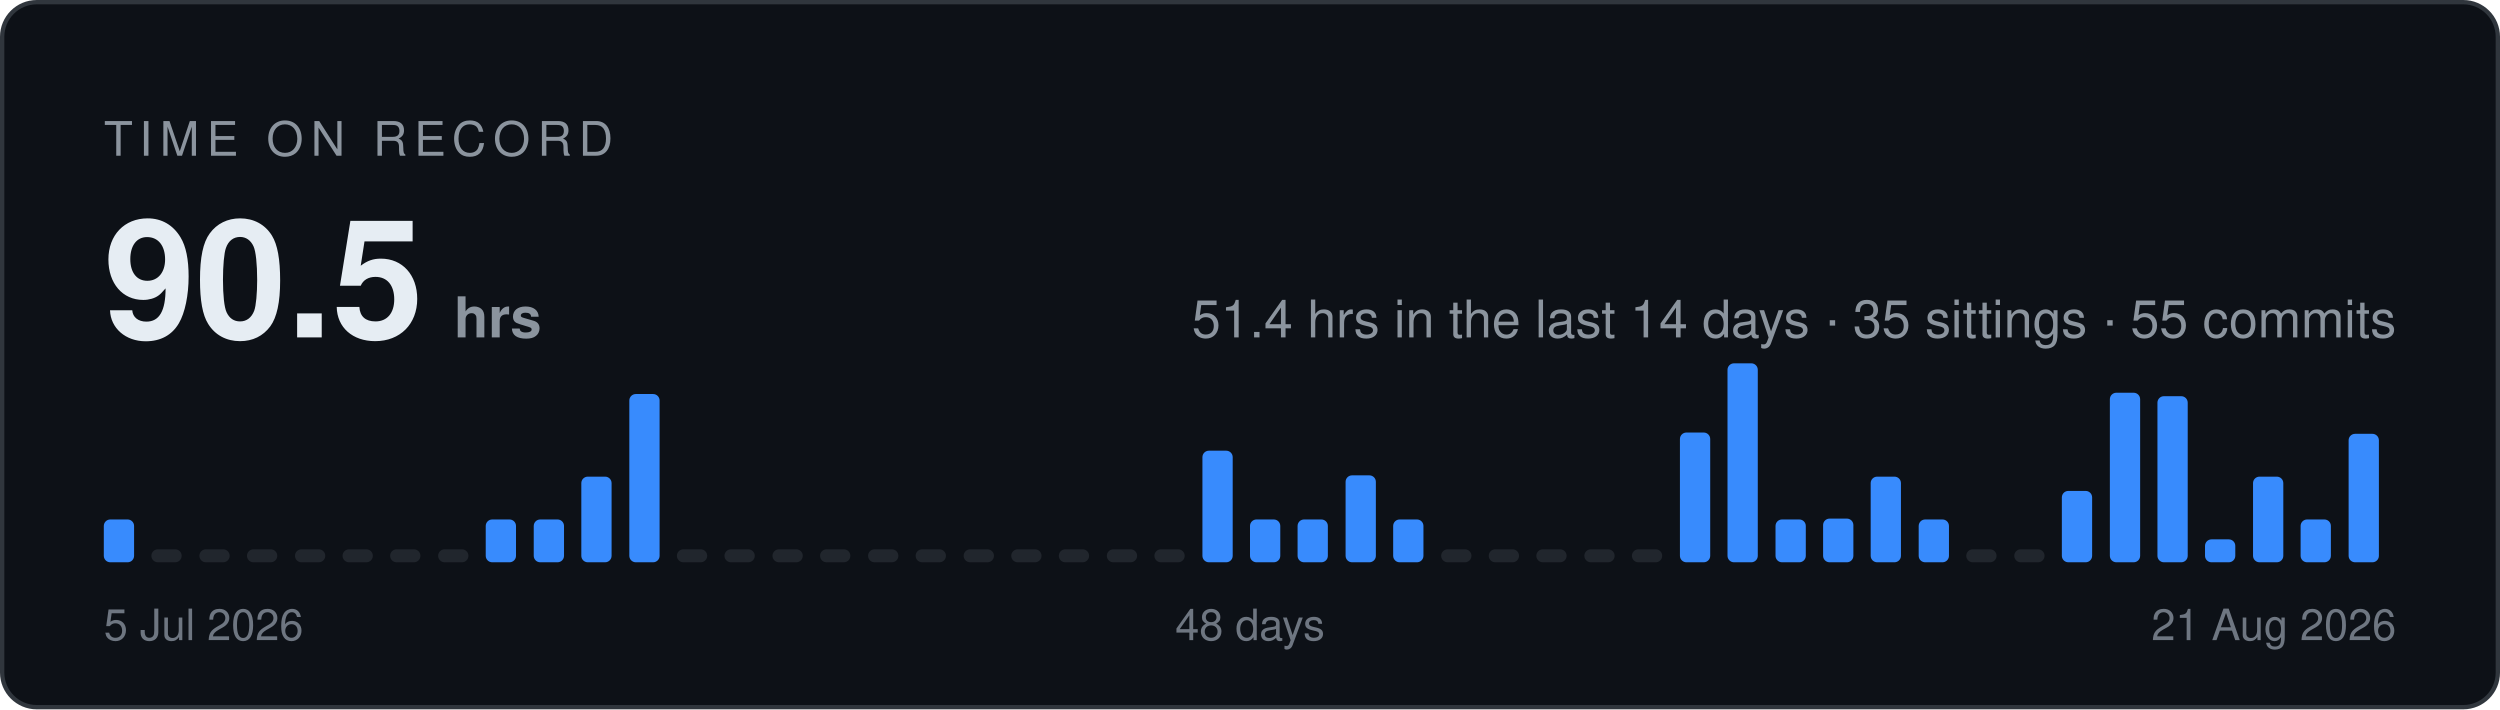
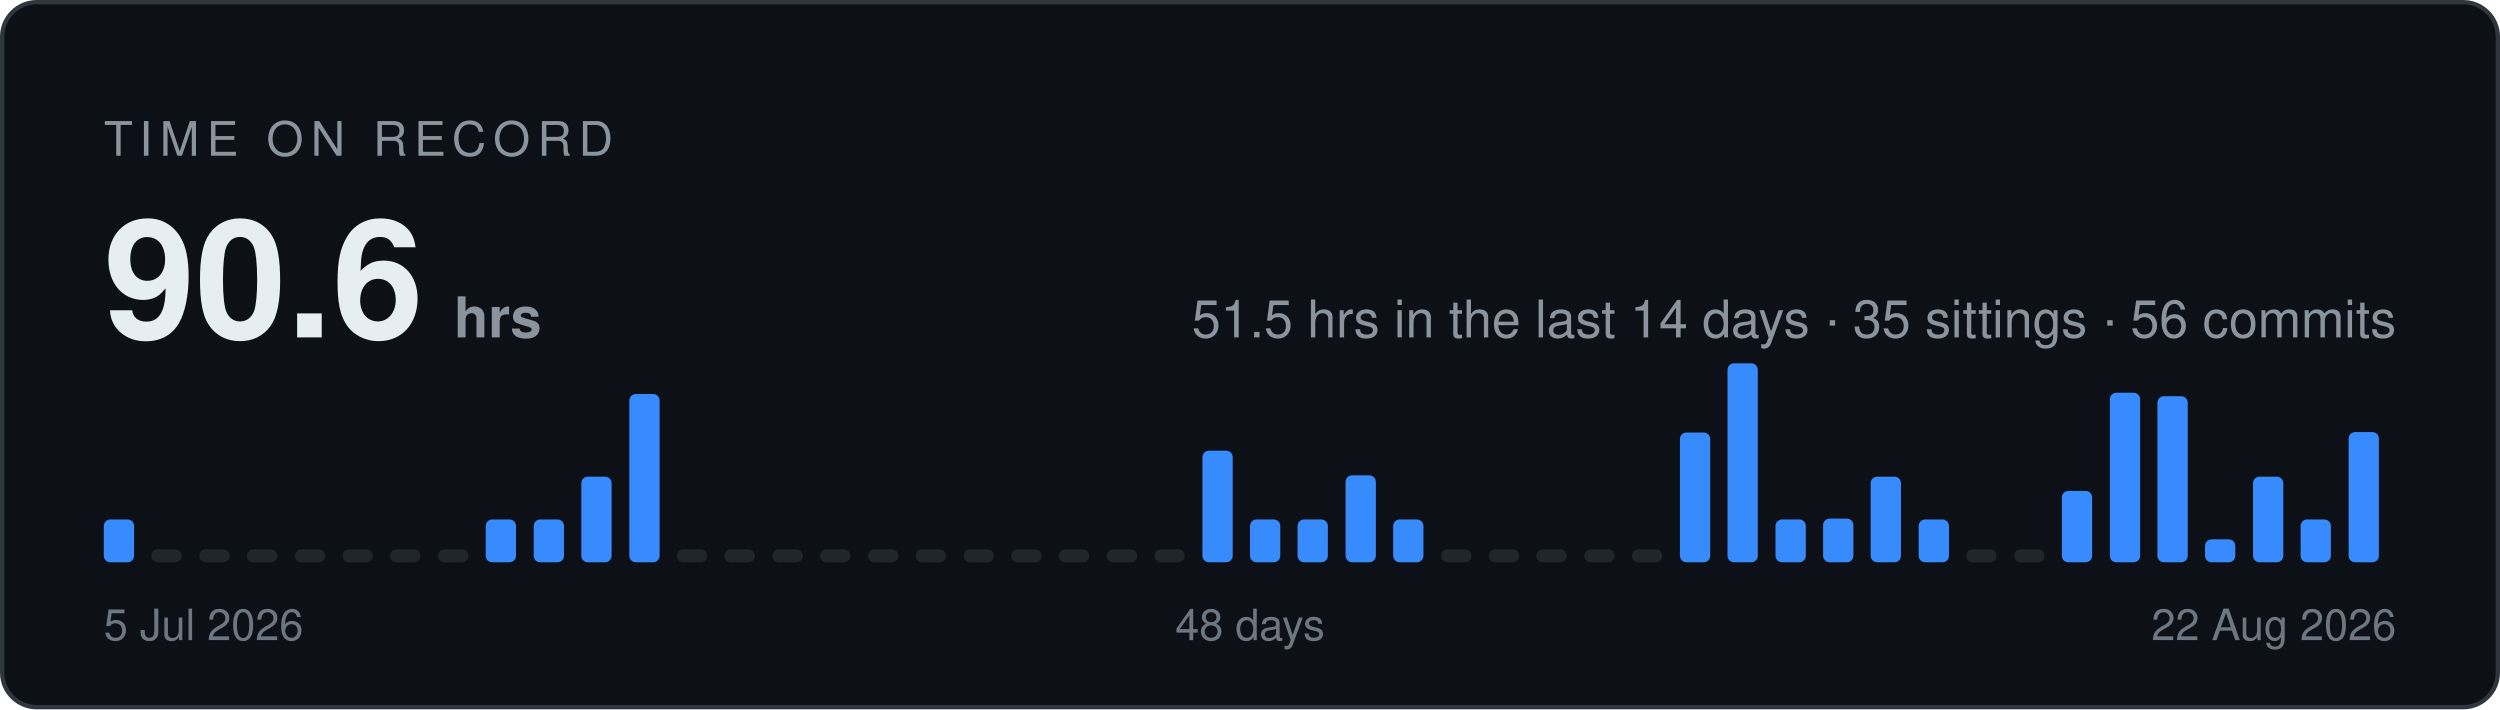
- <svg xmlns="http://www.w3.org/2000/svg" width="578" height="164" viewBox="0 0 578 164" role="img" aria-label="Time on record: 90.5 hours over 55 commits">
+ <svg xmlns="http://www.w3.org/2000/svg" width="578" height="164" viewBox="0 0 578 164" role="img" aria-label="Time on record: 90.6 hours over 56 commits">
  <style>
    .card { fill: #0d1117; stroke: #30363d }
    text { font-family: -apple-system, BlinkMacSystemFont, "Segoe UI", Helvetica, Arial, sans-serif }
    .label { font-size: 11px; letter-spacing: 1.7px; fill: #8b949e }
    .figure { font-size: 38px; font-weight: 600; fill: #e6edf3 }
    .unit { font-size: 13px; fill: #8b949e }
    .note { font-size: 12px; fill: #8b949e }
    .axis { font-size: 10px; fill: #6e7681 }
    .bar { fill: #388bfd }
    .bar-quiet { fill: #21262d }
  </style>
  <rect class="card" x="0.5" y="0.5" width="577" height="163" rx="8" />
  <text class="label" x="24" y="36">TIME ON RECORD</text>
-   <text class="figure" x="24" y="78">90.5<tspan class="unit" dx="7">hrs</tspan>
+   <text class="figure" x="24" y="78">90.6<tspan class="unit" dx="7">hrs</tspan>
  </text>
-   <text class="note" x="554" y="78" text-anchor="end">51.4 hrs in the last 14 days   ·   35 sittings   ·   55 commits</text>
+   <text class="note" x="554" y="78" text-anchor="end">51.5 hrs in the last 14 days   ·   35 sittings   ·   56 commits</text>
  <rect class="bar" x="24.0" y="120.1" width="7" height="9.9" rx="1.5" />
  <rect class="bar-quiet" x="35.0" y="127.0" width="7" height="3.0" rx="1.5" />
  <rect class="bar-quiet" x="46.1" y="127.0" width="7" height="3.0" rx="1.5" />
  <rect class="bar-quiet" x="57.1" y="127.0" width="7" height="3.0" rx="1.5" />
  <rect class="bar-quiet" x="68.2" y="127.0" width="7" height="3.0" rx="1.5" />
  <rect class="bar-quiet" x="79.2" y="127.0" width="7" height="3.0" rx="1.5" />
  <rect class="bar-quiet" x="90.2" y="127.0" width="7" height="3.0" rx="1.5" />
  <rect class="bar-quiet" x="101.3" y="127.0" width="7" height="3.0" rx="1.5" />
  <rect class="bar" x="112.3" y="120.1" width="7" height="9.9" rx="1.5" />
  <rect class="bar" x="123.4" y="120.1" width="7" height="9.9" rx="1.5" />
  <rect class="bar" x="134.4" y="110.2" width="7" height="19.8" rx="1.5" />
  <rect class="bar" x="145.5" y="91.1" width="7" height="38.9" rx="1.5" />
  <rect class="bar-quiet" x="156.5" y="127.0" width="7" height="3.0" rx="1.5" />
  <rect class="bar-quiet" x="167.5" y="127.0" width="7" height="3.0" rx="1.5" />
  <rect class="bar-quiet" x="178.6" y="127.0" width="7" height="3.0" rx="1.5" />
  <rect class="bar-quiet" x="189.6" y="127.0" width="7" height="3.0" rx="1.5" />
  <rect class="bar-quiet" x="200.7" y="127.0" width="7" height="3.0" rx="1.5" />
  <rect class="bar-quiet" x="211.7" y="127.0" width="7" height="3.0" rx="1.5" />
  <rect class="bar-quiet" x="222.8" y="127.0" width="7" height="3.0" rx="1.5" />
  <rect class="bar-quiet" x="233.8" y="127.0" width="7" height="3.0" rx="1.5" />
  <rect class="bar-quiet" x="244.8" y="127.0" width="7" height="3.0" rx="1.5" />
  <rect class="bar-quiet" x="255.9" y="127.0" width="7" height="3.0" rx="1.5" />
  <rect class="bar-quiet" x="266.9" y="127.0" width="7" height="3.0" rx="1.5" />
  <rect class="bar" x="278.0" y="104.2" width="7" height="25.8" rx="1.5" />
  <rect class="bar" x="289.0" y="120.1" width="7" height="9.9" rx="1.5" />
  <rect class="bar" x="300.0" y="120.1" width="7" height="9.9" rx="1.5" />
  <rect class="bar" x="311.1" y="109.9" width="7" height="20.1" rx="1.5" />
  <rect class="bar" x="322.1" y="120.1" width="7" height="9.9" rx="1.5" />
  <rect class="bar-quiet" x="333.2" y="127.0" width="7" height="3.0" rx="1.5" />
  <rect class="bar-quiet" x="344.2" y="127.0" width="7" height="3.0" rx="1.5" />
  <rect class="bar-quiet" x="355.2" y="127.0" width="7" height="3.0" rx="1.5" />
  <rect class="bar-quiet" x="366.3" y="127.0" width="7" height="3.0" rx="1.5" />
  <rect class="bar-quiet" x="377.3" y="127.0" width="7" height="3.0" rx="1.5" />
  <rect class="bar" x="388.4" y="100.0" width="7" height="30.0" rx="1.5" />
  <rect class="bar" x="399.4" y="84.0" width="7" height="46.0" rx="1.5" />
  <rect class="bar" x="410.5" y="120.1" width="7" height="9.9" rx="1.5" />
  <rect class="bar" x="421.5" y="119.9" width="7" height="10.1" rx="1.5" />
  <rect class="bar" x="432.5" y="110.2" width="7" height="19.8" rx="1.5" />
  <rect class="bar" x="443.6" y="120.1" width="7" height="9.9" rx="1.5" />
  <rect class="bar-quiet" x="454.6" y="127.0" width="7" height="3.0" rx="1.5" />
  <rect class="bar-quiet" x="465.7" y="127.0" width="7" height="3.0" rx="1.5" />
  <rect class="bar" x="476.7" y="113.5" width="7" height="16.5" rx="1.5" />
  <rect class="bar" x="487.8" y="90.8" width="7" height="39.2" rx="1.5" />
  <rect class="bar" x="498.8" y="91.6" width="7" height="38.4" rx="1.5" />
  <rect class="bar" x="509.8" y="124.7" width="7" height="5.3" rx="1.5" />
  <rect class="bar" x="520.9" y="110.2" width="7" height="19.8" rx="1.5" />
  <rect class="bar" x="531.9" y="120.1" width="7" height="9.9" rx="1.5" />
-   <rect class="bar" x="543.0" y="100.3" width="7" height="29.7" rx="1.5" />
+   <rect class="bar" x="543.0" y="99.9" width="7" height="30.1" rx="1.5" />
  <text class="axis" x="24" y="148">5 Jul 2026</text>
  <text class="axis" x="289" y="148" text-anchor="middle">48 days</text>
-   <text class="axis" x="554" y="148" text-anchor="end">21 Aug 2026</text>
+   <text class="axis" x="554" y="148" text-anchor="end">22 Aug 2026</text>
</svg>
